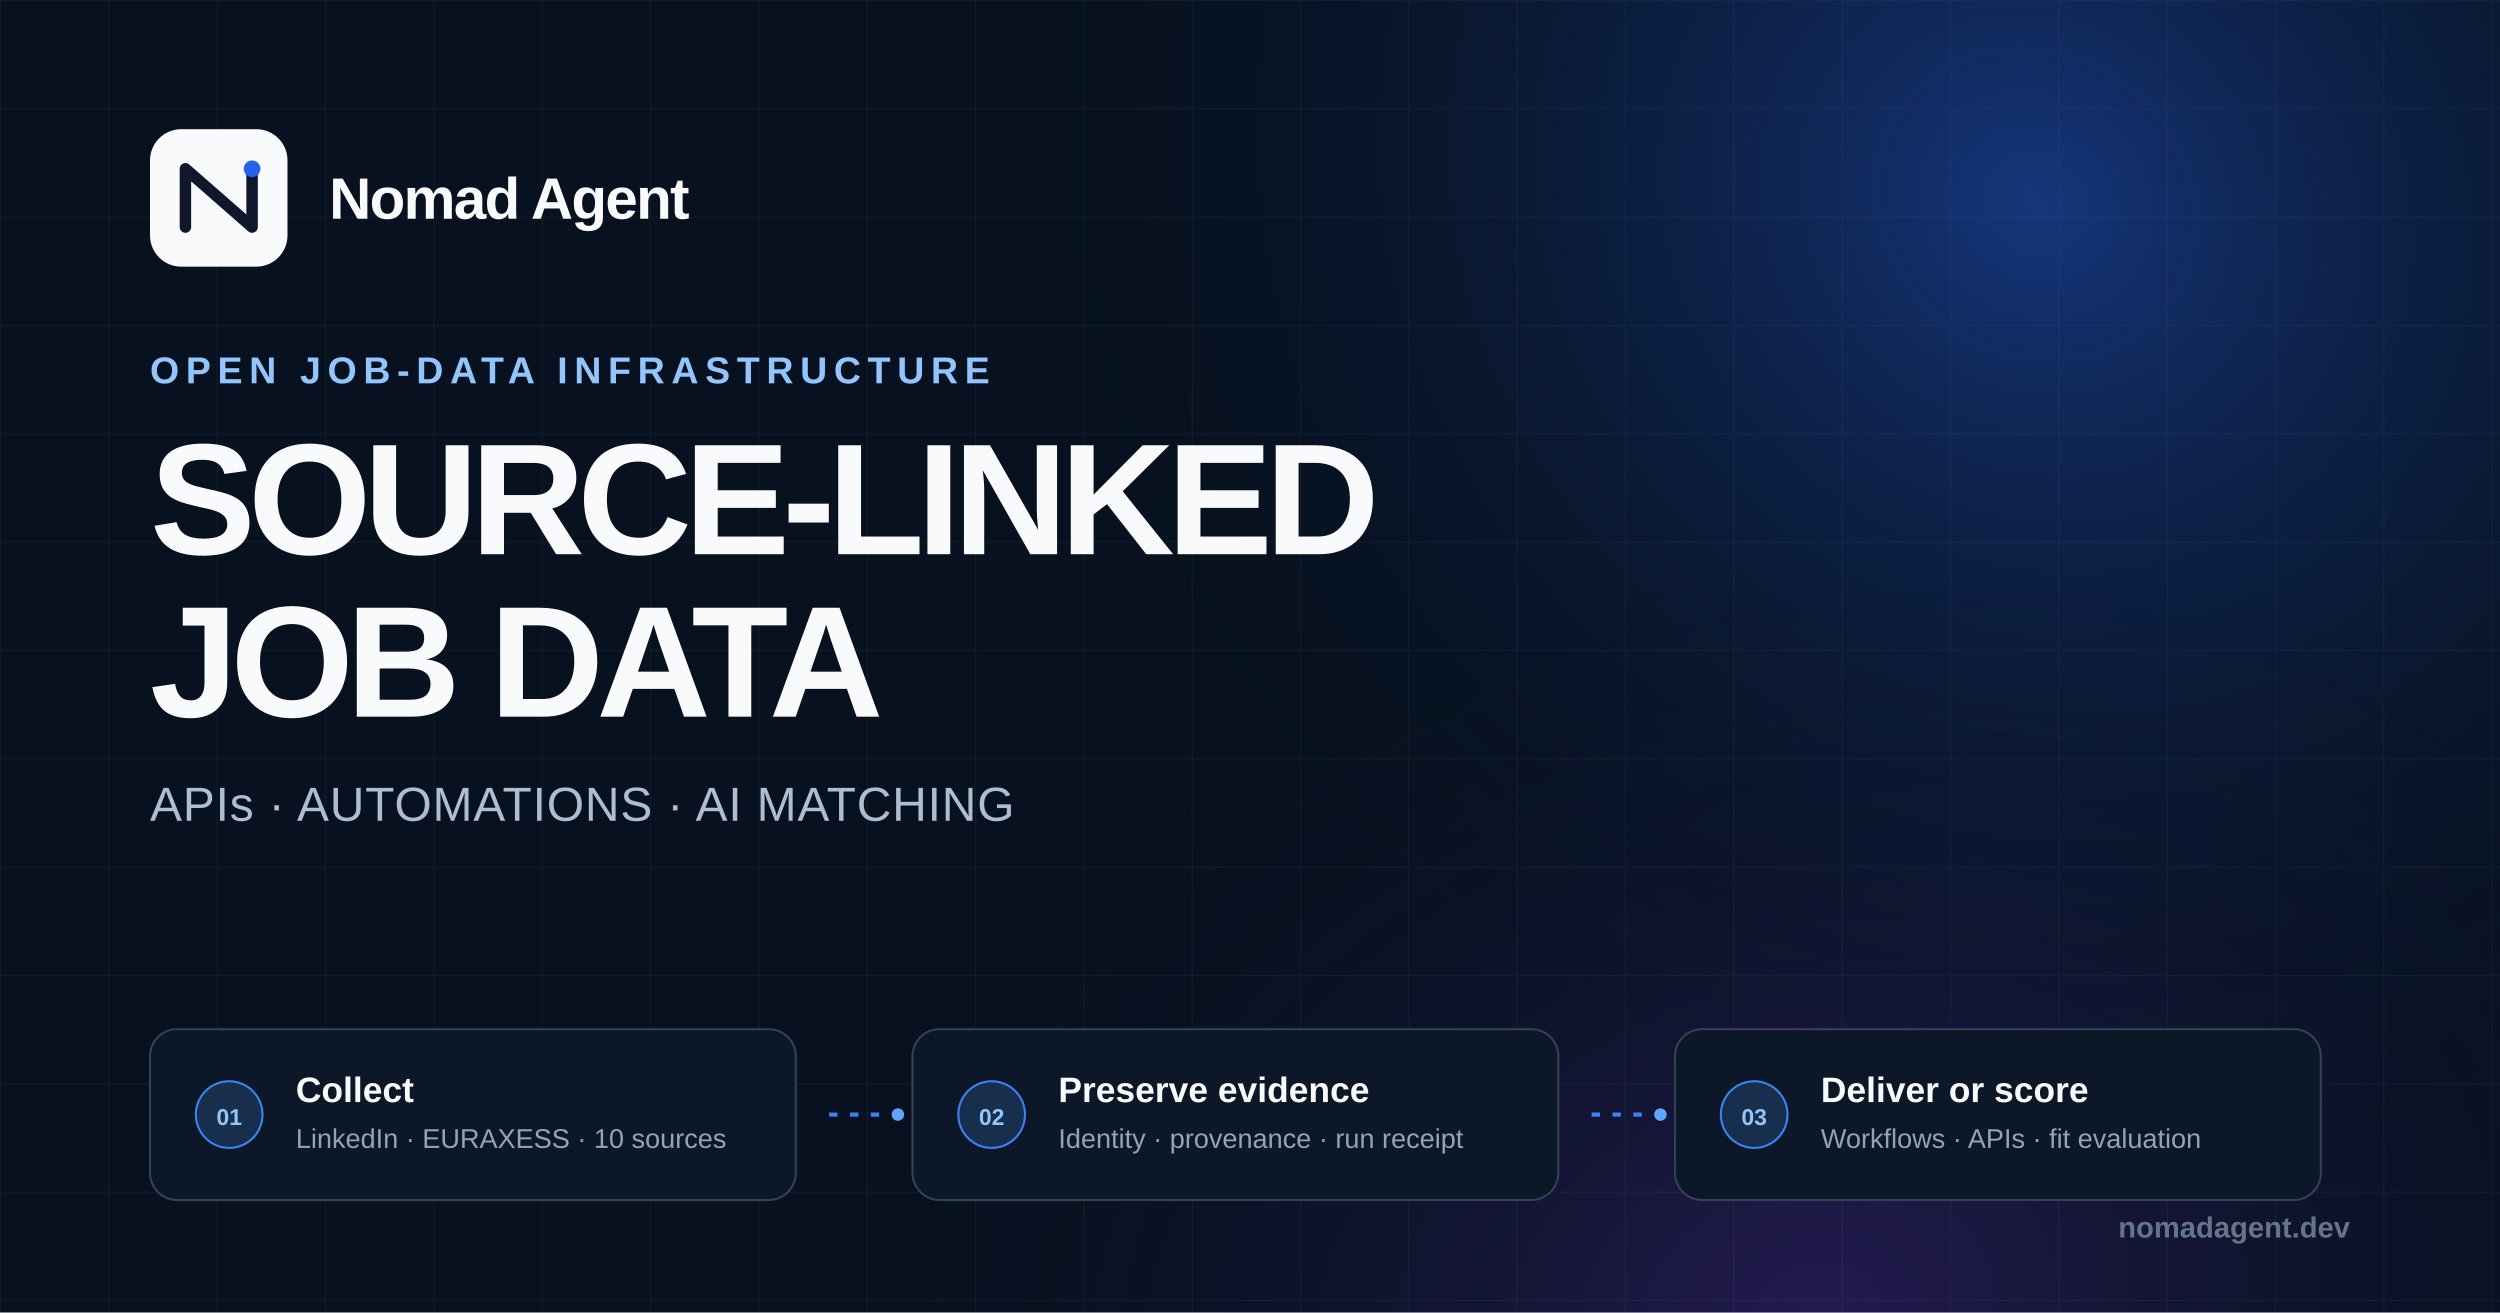
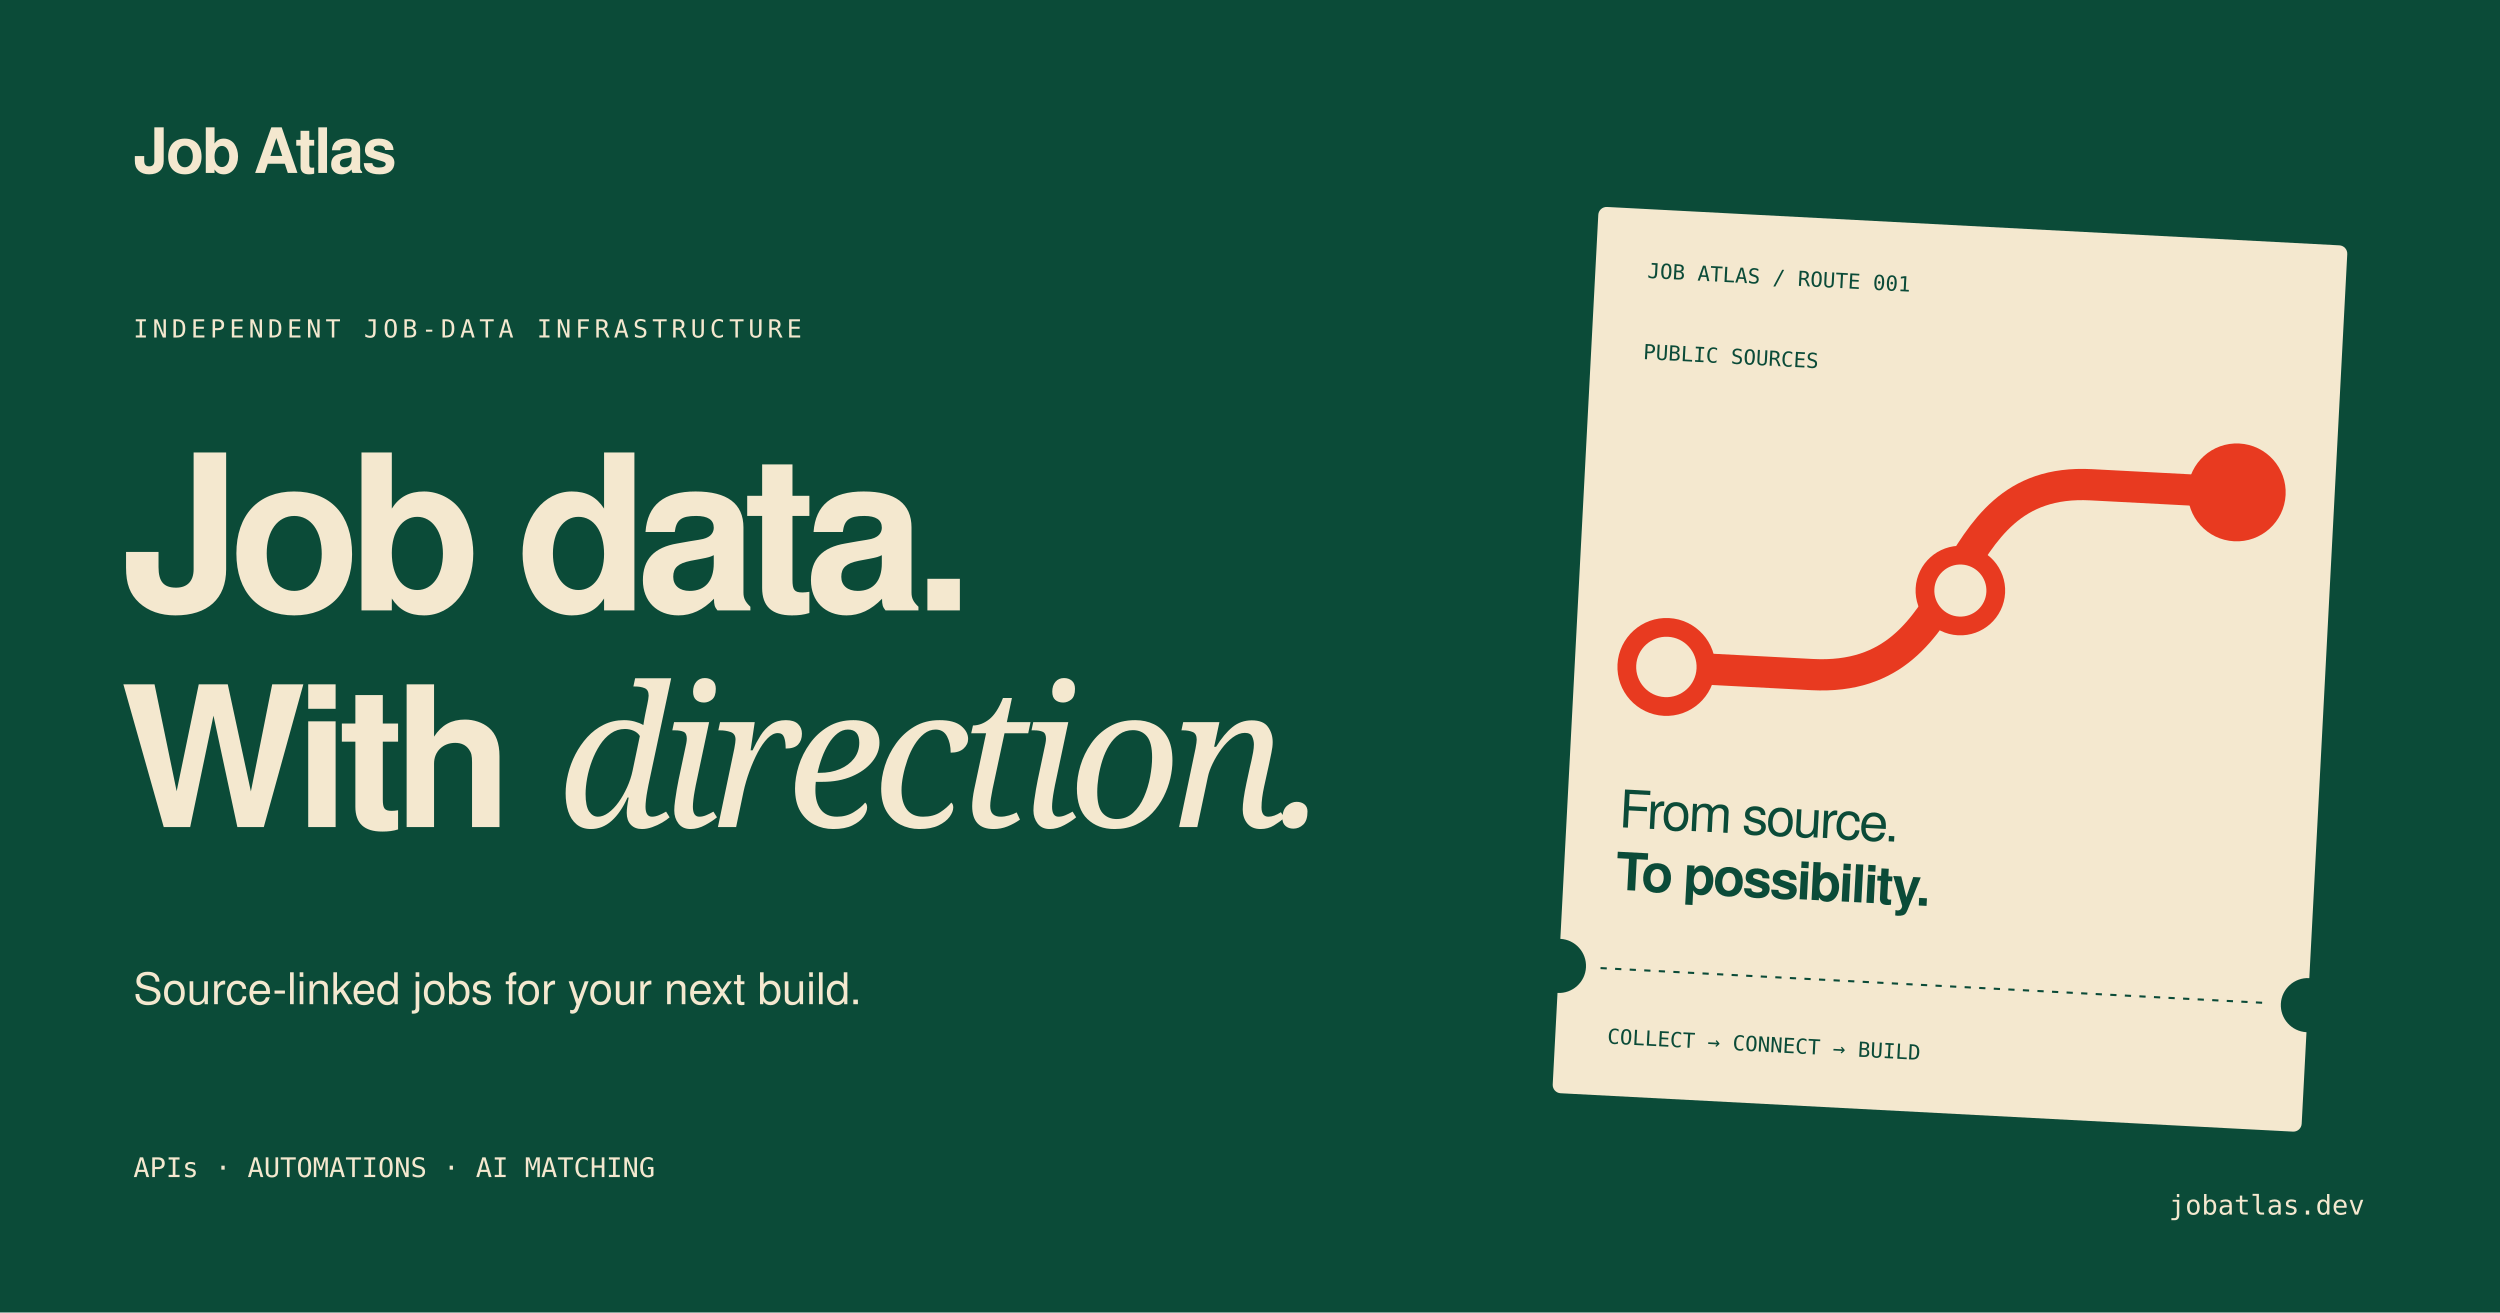
- <svg xmlns="http://www.w3.org/2000/svg" width="1200" height="630" viewBox="0 0 1200 630" fill="none">
-   <defs>
-     <radialGradient id="blueGlow" cx="0" cy="0" r="1" gradientUnits="userSpaceOnUse" gradientTransform="translate(978 96) rotate(129) scale(463 509)">
-       <stop stop-color="#2563EB" stop-opacity="0.45" />
-       <stop offset="1" stop-color="#07111F" stop-opacity="0" />
-     </radialGradient>
-     <radialGradient id="violetGlow" cx="0" cy="0" r="1" gradientUnits="userSpaceOnUse" gradientTransform="translate(870 628) rotate(-103) scale(368 486)">
-       <stop stop-color="#7C3AED" stop-opacity="0.24" />
-       <stop offset="1" stop-color="#07111F" stop-opacity="0" />
-     </radialGradient>
-     <pattern id="grid" width="52" height="52" patternUnits="userSpaceOnUse">
-       <path d="M52 0H0V52" stroke="#94A3B8" stroke-opacity="0.075" />
-     </pattern>
-   </defs>
-   <rect width="1200" height="630" fill="#07111F" />
-   <rect width="1200" height="630" fill="url(#grid)" />
-   <rect width="1200" height="630" fill="url(#blueGlow)" />
-   <rect width="1200" height="630" fill="url(#violetGlow)" />
-   <g transform="translate(72 62)">
-     <rect width="66" height="66" rx="15" fill="#F8FAFC" />
-     <path d="M17 47V19L49 47V19" stroke="#0F172A" stroke-width="5.5" stroke-linecap="round" stroke-linejoin="round" />
-     <circle cx="49" cy="19" r="4" fill="#2563EB" />
-     <text x="86" y="43" fill="#F8FAFC" font-family="Arial, Helvetica, sans-serif" font-size="28" font-weight="700" letter-spacing="-0.8">Nomad Agent</text>
+ <svg xmlns="http://www.w3.org/2000/svg" width="1200" height="630" viewBox="0 0 1200 630">
+   <rect width="1200" height="630" fill="#0B4B38" />
+   <g fill="#F4E8CF" font-family="Helvetica,Arial,sans-serif">
+     <text x="64" y="83" font-size="30" font-weight="700" letter-spacing="-1">Job Atlas</text>
+     <text x="64" y="162" font-family="monospace" font-size="12" letter-spacing="2">INDEPENDENT JOB-DATA INFRASTRUCTURE</text>
+     <text x="58" y="293" font-size="104" font-weight="700" letter-spacing="-6">Job data.</text>
+     <text x="58" y="397" font-size="94" font-weight="700" letter-spacing="-5">With <tspan font-family="Georgia,serif" font-weight="400" font-style="italic">direction.</tspan>
+     </text>
+     <text x="64" y="482" font-size="21">Source-linked jobs for your next build.</text>
+     <text x="64" y="565" font-family="monospace" font-size="13">APIs · AUTOMATIONS · AI MATCHING</text>
  </g>
-   <g transform="translate(72 184)">
-     <text y="0" fill="#93C5FD" font-family="Arial, Helvetica, sans-serif" font-size="18" font-weight="700" letter-spacing="3.2">OPEN JOB-DATA INFRASTRUCTURE</text>
-     <text y="82" fill="#F8FAFC" font-family="Arial, Helvetica, sans-serif" font-size="76" font-weight="700" letter-spacing="-3.6">SOURCE-LINKED</text>
-     <text y="160" fill="#F8FAFC" font-family="Arial, Helvetica, sans-serif" font-size="76" font-weight="700" letter-spacing="-3.6">JOB DATA</text>
-     <text y="210" fill="#AEBED0" font-family="Arial, Helvetica, sans-serif" font-size="23" font-weight="400" letter-spacing="0.4">APIs  ·  AUTOMATIONS  ·  AI MATCHING</text>
+   <g transform="translate(756 108) rotate(3 175 213)">
+     <rect width="360" height="426" rx="4" fill="#F4E8CF" />
+     <g fill="#0B4B38" font-family="monospace" font-size="10">
+       <text x="25" y="33">JOB ATLAS / ROUTE 001</text>
+       <text x="25" y="72">PUBLIC SOURCES</text>
+     </g>
+     <path d="M44 219H114C193 219 167 121 243 121H313" fill="none" stroke="#E83A20" stroke-width="15" />
+     <g stroke="#E83A20" stroke-width="9" fill="#F4E8CF">
+       <circle cx="44" cy="219" r="19" />
+       <circle cx="183" cy="175" r="17" />
+       <circle cx="313" cy="121" r="19" fill="#E83A20" />
+     </g>
+     <text x="25" y="297" fill="#0B4B38" font-family="Helvetica,Arial,sans-serif" font-size="25" letter-spacing="-1">From source.</text>
+     <text x="25" y="327" fill="#0B4B38" font-family="Helvetica,Arial,sans-serif" font-size="25" font-weight="700" letter-spacing="-1">To possibility.</text>
+     <path d="M20 365H340" stroke="#0B4B38" stroke-dasharray="3 4" />
+     <circle cy="365" r="13" fill="#0B4B38" />
+     <circle cx="360" cy="365" r="13" fill="#0B4B38" />
+     <text x="25" y="401" fill="#0B4B38" font-family="monospace" font-size="10">COLLECT → CONNECT → BUILD</text>
  </g>
-   <g transform="translate(72 494)">
-     <rect width="310" height="82" rx="13" fill="#0C1828" stroke="#334155" />
-     <circle cx="38" cy="41" r="16" fill="#172E4C" stroke="#3B82F6" />
-     <text x="38" y="46" text-anchor="middle" fill="#93C5FD" font-family="Arial, Helvetica, sans-serif" font-size="11" font-weight="700">01</text>
-     <text x="70" y="35" fill="#F8FAFC" font-family="Arial, Helvetica, sans-serif" font-size="17" font-weight="700">Collect</text>
-     <text x="70" y="57" fill="#94A3B8" font-family="Arial, Helvetica, sans-serif" font-size="13">LinkedIn · EURAXESS · 10 sources</text>
-     <path d="M326 41H356" stroke="#3B82F6" stroke-width="2" stroke-dasharray="4 6" />
-     <circle cx="359" cy="41" r="3" fill="#60A5FA" />
-     <g transform="translate(366)">
-       <rect width="310" height="82" rx="13" fill="#0C1828" stroke="#334155" />
-       <circle cx="38" cy="41" r="16" fill="#172E4C" stroke="#3B82F6" />
-       <text x="38" y="46" text-anchor="middle" fill="#93C5FD" font-family="Arial, Helvetica, sans-serif" font-size="11" font-weight="700">02</text>
-       <text x="70" y="35" fill="#F8FAFC" font-family="Arial, Helvetica, sans-serif" font-size="17" font-weight="700">Preserve evidence</text>
-       <text x="70" y="57" fill="#94A3B8" font-family="Arial, Helvetica, sans-serif" font-size="13">Identity · provenance · run receipt</text>
-     </g>
-     <path d="M692 41H722" stroke="#3B82F6" stroke-width="2" stroke-dasharray="4 6" />
-     <circle cx="725" cy="41" r="3" fill="#60A5FA" />
-     <g transform="translate(732)">
-       <rect width="310" height="82" rx="13" fill="#0C1828" stroke="#334155" />
-       <circle cx="38" cy="41" r="16" fill="#172E4C" stroke="#3B82F6" />
-       <text x="38" y="46" text-anchor="middle" fill="#93C5FD" font-family="Arial, Helvetica, sans-serif" font-size="11" font-weight="700">03</text>
-       <text x="70" y="35" fill="#F8FAFC" font-family="Arial, Helvetica, sans-serif" font-size="17" font-weight="700">Deliver or score</text>
-       <text x="70" y="57" fill="#94A3B8" font-family="Arial, Helvetica, sans-serif" font-size="13">Workflows · APIs · fit evaluation</text>
-     </g>
-   </g>
-   <text x="1128" y="594" text-anchor="end" fill="#64748B" font-family="Arial, Helvetica, sans-serif" font-size="14" font-weight="600">nomadagent.dev</text>
+   <text x="1135" y="583" text-anchor="end" fill="#F4E8CF" font-family="monospace" font-size="13">jobatlas.dev</text>
</svg>
